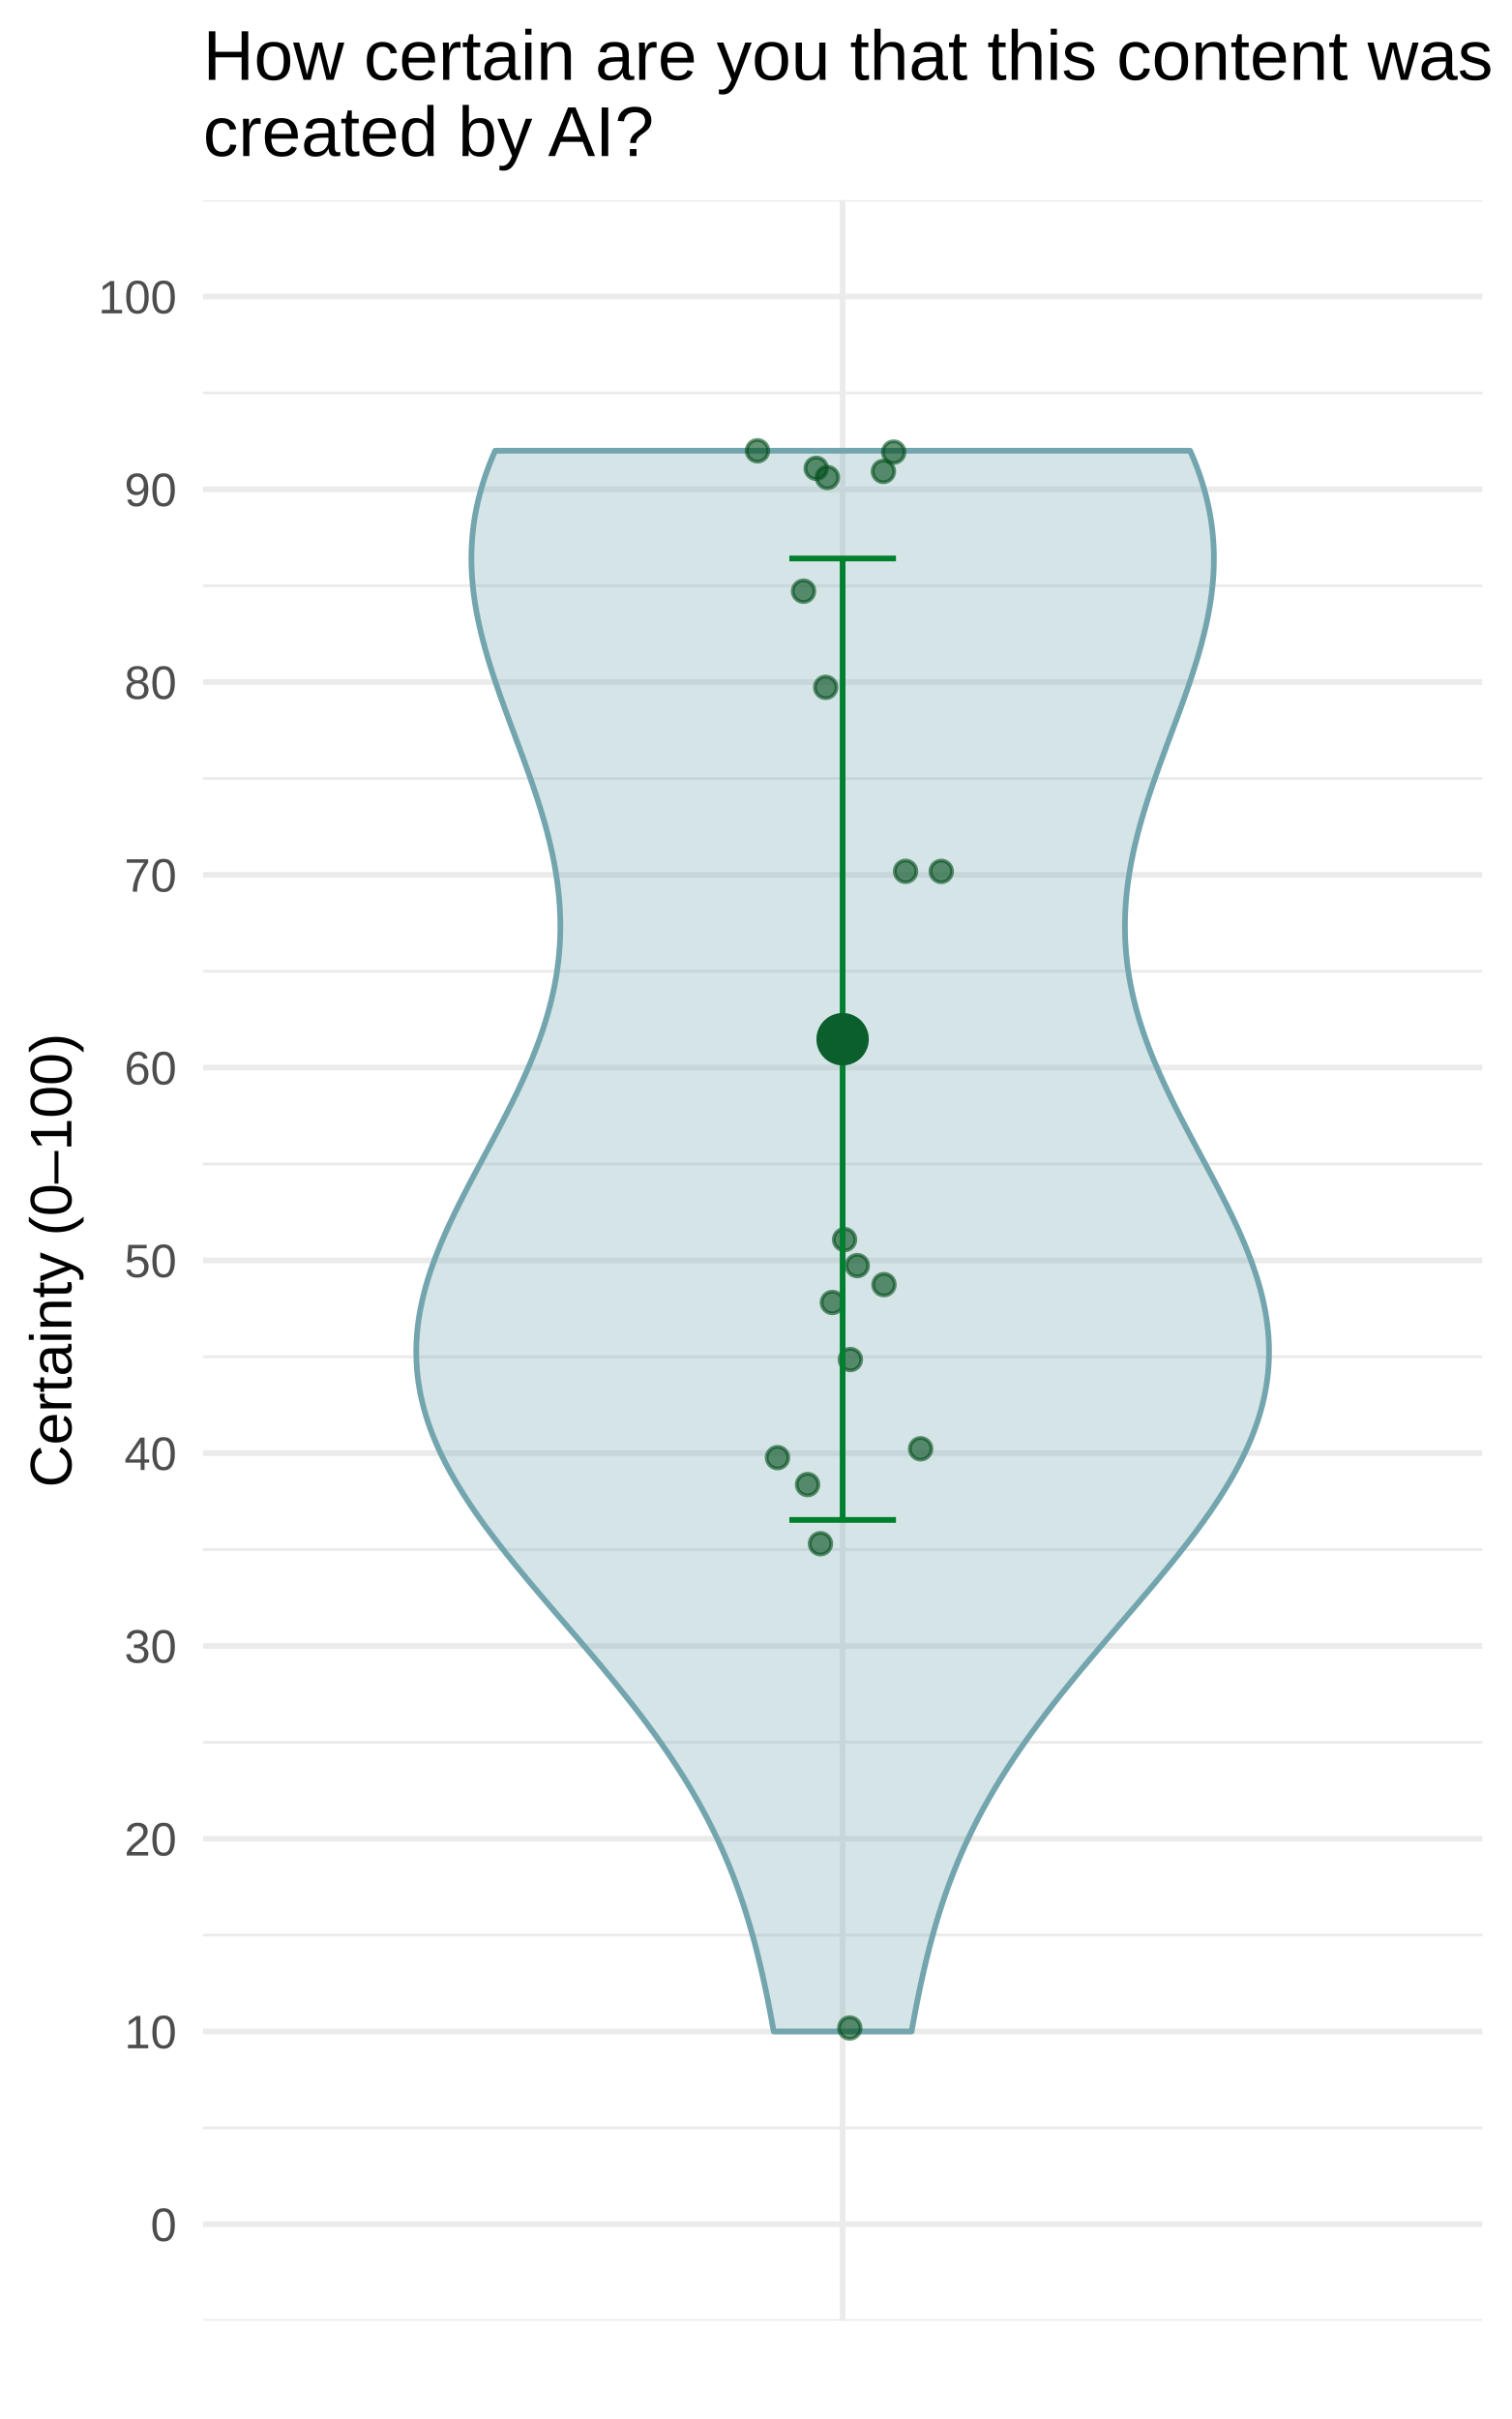
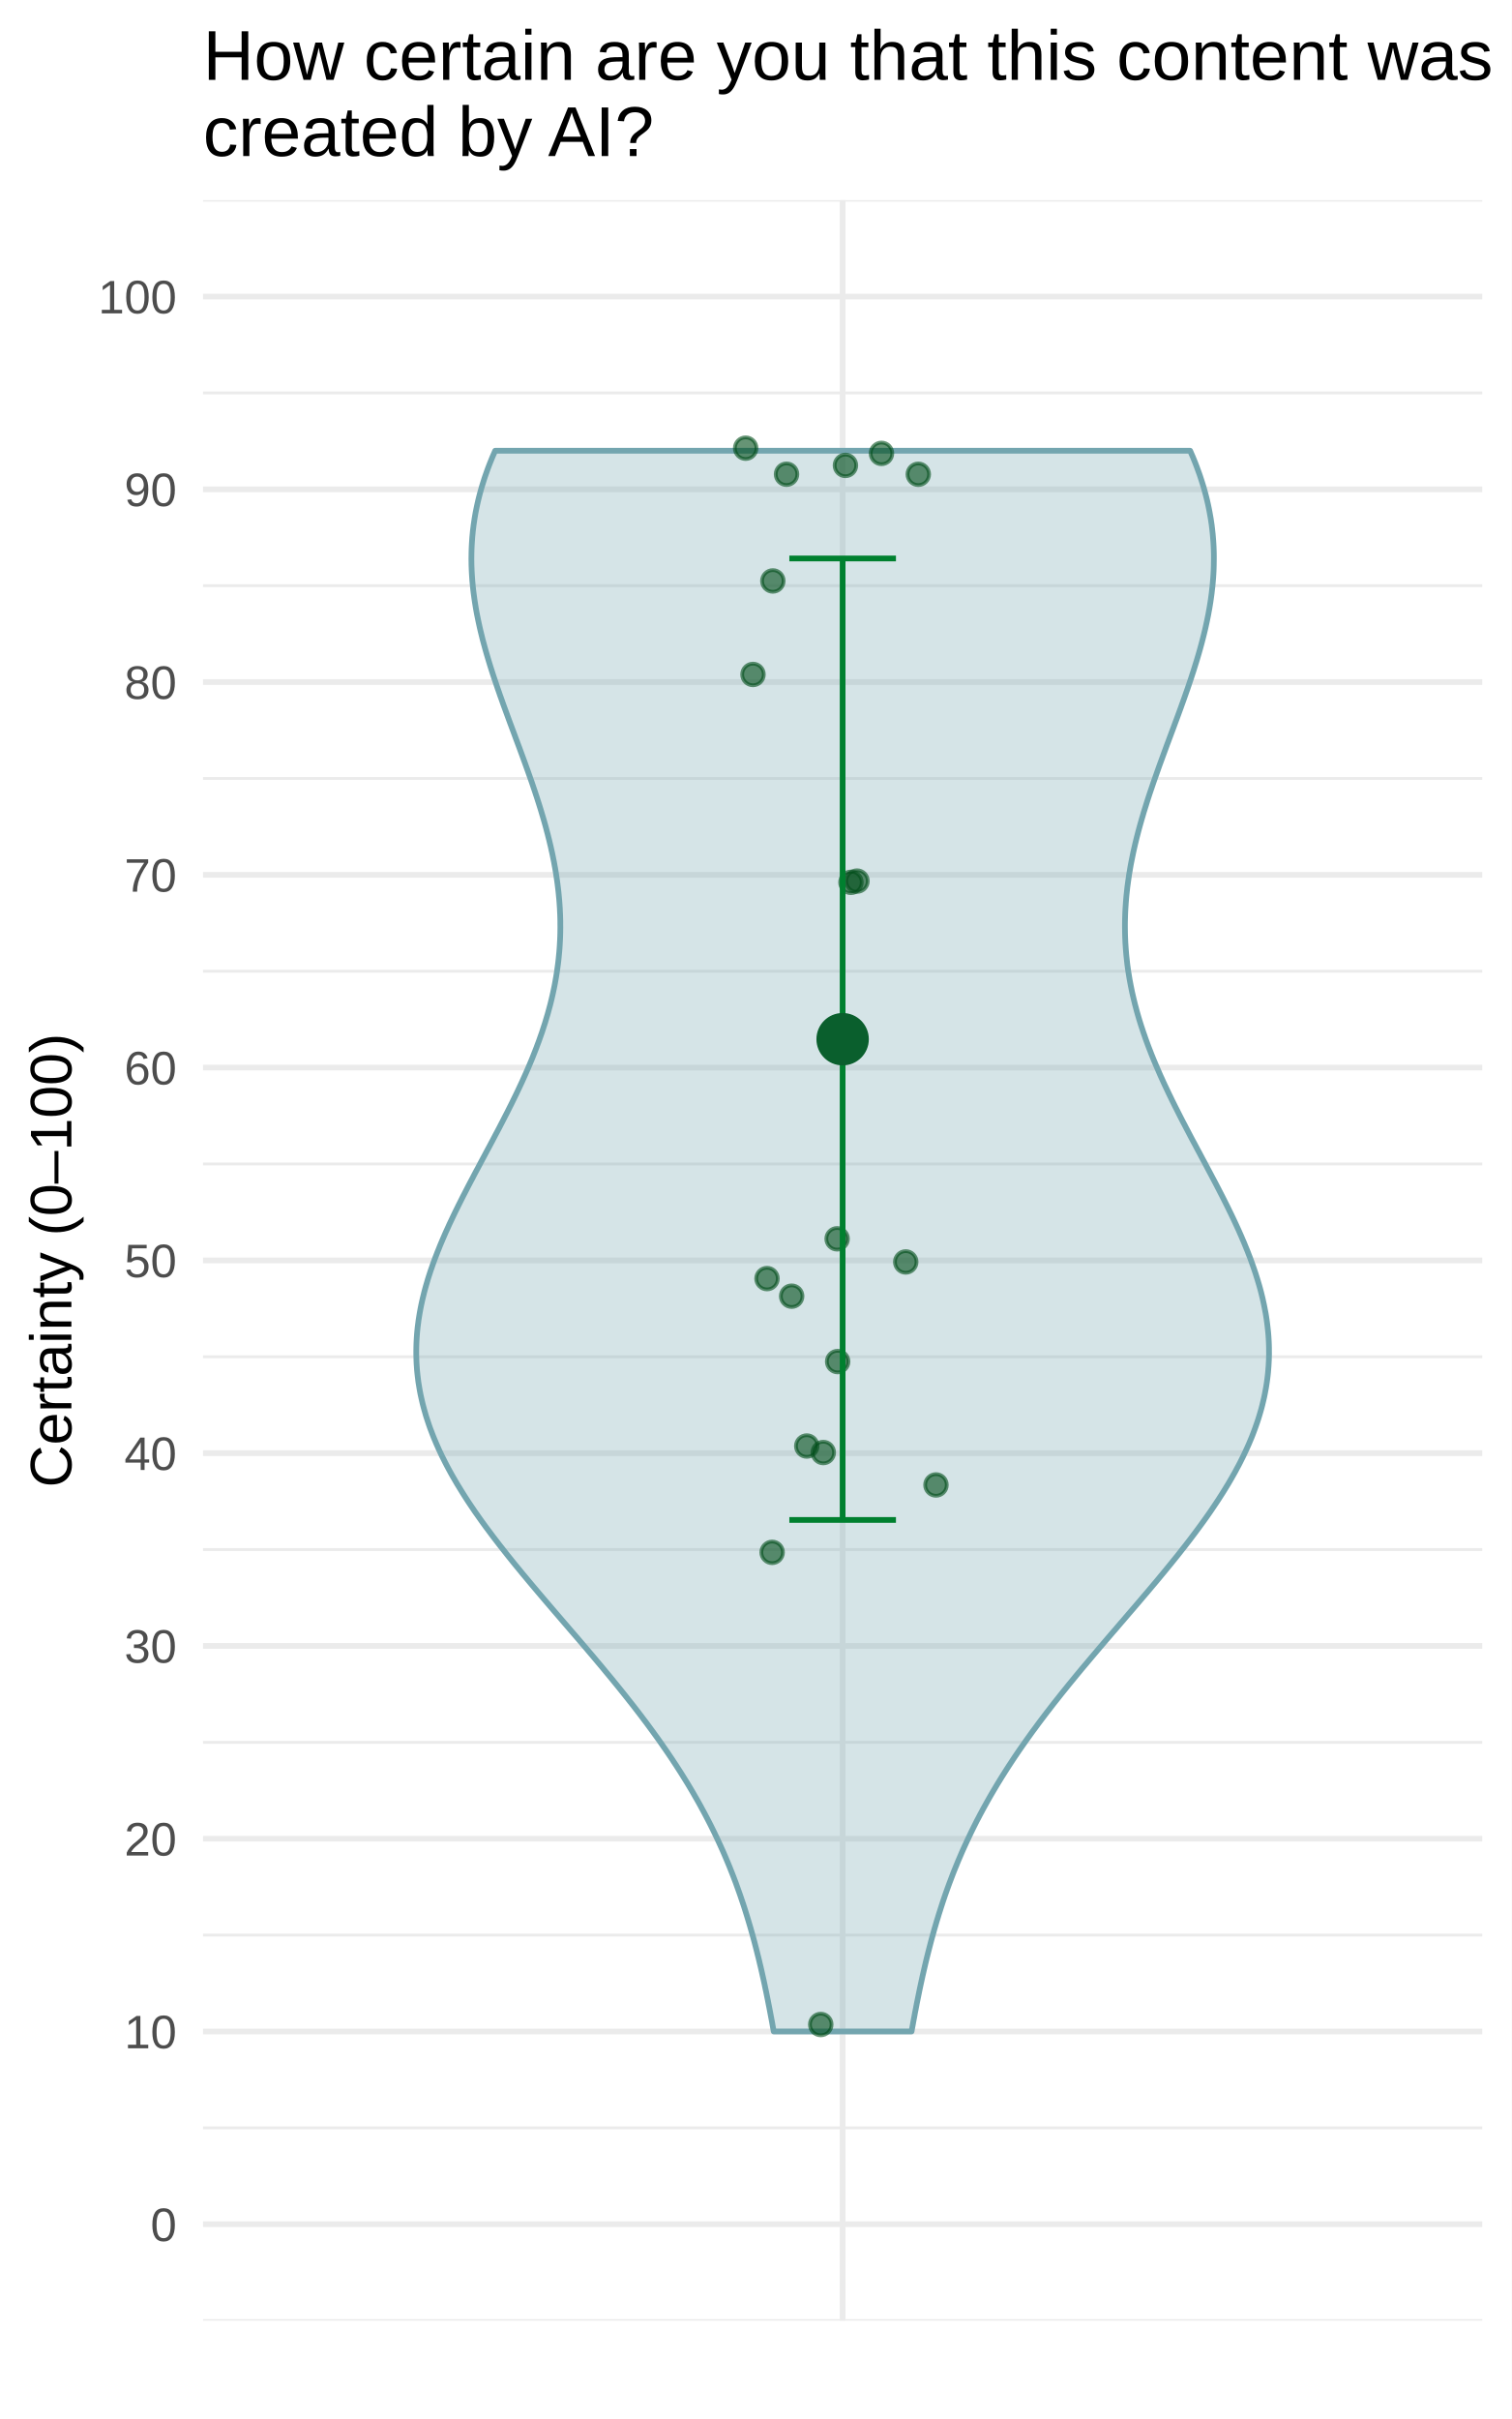
<svg xmlns="http://www.w3.org/2000/svg" width="360.00pt" height="576.00pt" viewBox="0 0 360.00 576.00">
  <g class="svglite">
    <defs>
      <style type="text/css">
    .svglite line, .svglite polyline, .svglite polygon, .svglite path, .svglite rect, .svglite circle {
      fill: none;
      stroke: #000000;
      stroke-linecap: round;
      stroke-linejoin: round;
      stroke-miterlimit: 10.00;
    }
    .svglite text {
      white-space: pre;
    }
    .svglite g.glyphgroup path {
      fill: inherit;
      stroke: none;
    }
  </style>
    </defs>
    <rect width="100%" height="100%" style="stroke: none; fill: #FFFFFF;" />
    <defs>
      <clipPath id="cpMC4wMHwzNjAuMDB8MC4wMHw1NzYuMDA=">
        <rect x="0.00" y="0.00" width="360.00" height="576.00" />
      </clipPath>
    </defs>
    <g clip-path="url(#cpMC4wMHwzNjAuMDB8MC4wMHw1NzYuMDA=)">
      <rect x="0" y="0.00" width="360.00" height="576.00" style="stroke-width: 1.36; stroke: none; fill: #FFFFFF;" />
    </g>
    <defs>
      <clipPath id="cpNDguMzZ8MzUzLjAzfDQ3LjY2fDU1Mi41Nw==">
        <rect x="48.36" y="47.66" width="304.67" height="504.91" />
      </clipPath>
    </defs>
    <g clip-path="url(#cpNDguMzZ8MzUzLjAzfDQ3LjY2fDU1Mi41Nw==)">
      <polyline points="48.36,552.57 353.03,552.57 " style="stroke-width: 0.68; stroke: #EBEBEB; stroke-linecap: butt;" />
      <polyline points="48.36,506.67 353.03,506.67 " style="stroke-width: 0.68; stroke: #EBEBEB; stroke-linecap: butt;" />
      <polyline points="48.36,460.77 353.03,460.77 " style="stroke-width: 0.68; stroke: #EBEBEB; stroke-linecap: butt;" />
      <polyline points="48.36,414.87 353.03,414.87 " style="stroke-width: 0.68; stroke: #EBEBEB; stroke-linecap: butt;" />
      <polyline points="48.36,368.97 353.03,368.97 " style="stroke-width: 0.68; stroke: #EBEBEB; stroke-linecap: butt;" />
      <polyline points="48.36,323.07 353.03,323.07 " style="stroke-width: 0.68; stroke: #EBEBEB; stroke-linecap: butt;" />
      <polyline points="48.36,277.16 353.03,277.16 " style="stroke-width: 0.68; stroke: #EBEBEB; stroke-linecap: butt;" />
      <polyline points="48.36,231.26 353.03,231.26 " style="stroke-width: 0.68; stroke: #EBEBEB; stroke-linecap: butt;" />
      <polyline points="48.36,185.36 353.03,185.36 " style="stroke-width: 0.68; stroke: #EBEBEB; stroke-linecap: butt;" />
      <polyline points="48.36,139.46 353.03,139.46 " style="stroke-width: 0.68; stroke: #EBEBEB; stroke-linecap: butt;" />
      <polyline points="48.36,93.56 353.03,93.56 " style="stroke-width: 0.68; stroke: #EBEBEB; stroke-linecap: butt;" />
      <polyline points="48.36,47.66 353.03,47.66 " style="stroke-width: 0.68; stroke: #EBEBEB; stroke-linecap: butt;" />
      <polyline points="48.36,529.62 353.03,529.62 " style="stroke-width: 1.36; stroke: #EBEBEB; stroke-linecap: butt;" />
      <polyline points="48.36,483.72 353.03,483.72 " style="stroke-width: 1.36; stroke: #EBEBEB; stroke-linecap: butt;" />
      <polyline points="48.36,437.82 353.03,437.82 " style="stroke-width: 1.36; stroke: #EBEBEB; stroke-linecap: butt;" />
      <polyline points="48.36,391.92 353.03,391.92 " style="stroke-width: 1.36; stroke: #EBEBEB; stroke-linecap: butt;" />
      <polyline points="48.36,346.02 353.03,346.02 " style="stroke-width: 1.36; stroke: #EBEBEB; stroke-linecap: butt;" />
      <polyline points="48.36,300.12 353.03,300.12 " style="stroke-width: 1.36; stroke: #EBEBEB; stroke-linecap: butt;" />
      <polyline points="48.36,254.21 353.03,254.21 " style="stroke-width: 1.36; stroke: #EBEBEB; stroke-linecap: butt;" />
      <polyline points="48.36,208.31 353.03,208.31 " style="stroke-width: 1.36; stroke: #EBEBEB; stroke-linecap: butt;" />
      <polyline points="48.36,162.41 353.03,162.41 " style="stroke-width: 1.36; stroke: #EBEBEB; stroke-linecap: butt;" />
      <polyline points="48.36,116.51 353.03,116.51 " style="stroke-width: 1.36; stroke: #EBEBEB; stroke-linecap: butt;" />
      <polyline points="48.36,70.61 353.03,70.61 " style="stroke-width: 1.36; stroke: #EBEBEB; stroke-linecap: butt;" />
      <polyline points="200.69,552.57 200.69,47.66 " style="stroke-width: 1.36; stroke: #EBEBEB; stroke-linecap: butt;" />
      <polygon points="184.28,483.72 184.14,482.98 184.01,482.25 183.88,481.51 183.74,480.77 183.60,480.04 183.46,479.30 183.32,478.56 183.18,477.83 183.03,477.09 182.89,476.35 182.74,475.62 182.59,474.88 182.44,474.14 182.28,473.41 182.13,472.67 181.97,471.93 181.81,471.20 181.64,470.46 181.48,469.73 181.31,468.99 181.14,468.25 180.96,467.52 180.79,466.78 180.61,466.04 180.42,465.31 180.24,464.57 180.05,463.83 179.86,463.10 179.67,462.36 179.47,461.62 179.27,460.89 179.06,460.15 178.85,459.41 178.64,458.68 178.42,457.94 178.20,457.20 177.98,456.47 177.75,455.73 177.52,454.99 177.29,454.26 177.05,453.52 176.80,452.78 176.55,452.05 176.30,451.31 176.04,450.57 175.78,449.84 175.51,449.10 175.25,448.36 174.97,447.63 174.69,446.89 174.40,446.15 174.11,445.42 173.82,444.68 173.52,443.95 173.21,443.21 172.90,442.47 172.59,441.74 172.27,441.00 171.94,440.26 171.61,439.53 171.27,438.79 170.93,438.05 170.58,437.32 170.23,436.58 169.87,435.84 169.51,435.11 169.14,434.37 168.76,433.63 168.38,432.90 167.99,432.16 167.60,431.42 167.20,430.69 166.80,429.95 166.39,429.21 165.98,428.48 165.55,427.74 165.13,427.00 164.70,426.27 164.26,425.53 163.82,424.79 163.37,424.06 162.91,423.32 162.45,422.58 161.99,421.85 161.51,421.11 161.04,420.37 160.55,419.64 160.07,418.90 159.57,418.16 159.08,417.43 158.57,416.69 158.06,415.96 157.55,415.22 157.03,414.48 156.51,413.75 155.97,413.01 155.44,412.27 154.90,411.54 154.36,410.80 153.81,410.06 153.25,409.33 152.70,408.59 152.13,407.85 151.57,407.12 151.00,406.38 150.42,405.64 149.84,404.91 149.26,404.17 148.67,403.43 148.08,402.70 147.49,401.96 146.89,401.22 146.29,400.49 145.69,399.75 145.08,399.01 144.47,398.28 143.86,397.54 143.25,396.80 142.63,396.07 142.01,395.33 141.39,394.59 140.77,393.86 140.14,393.12 139.52,392.38 138.89,391.65 138.26,390.91 137.63,390.17 137.00,389.44 136.36,388.70 135.73,387.97 135.10,387.23 134.46,386.49 133.83,385.76 133.20,385.02 132.56,384.28 131.93,383.55 131.30,382.81 130.67,382.07 130.04,381.34 129.41,380.60 128.78,379.86 128.16,379.13 127.54,378.39 126.91,377.65 126.30,376.92 125.68,376.18 125.07,375.44 124.45,374.71 123.85,373.97 123.24,373.23 122.64,372.50 122.04,371.76 121.45,371.02 120.86,370.29 120.28,369.55 119.70,368.81 119.12,368.08 118.55,367.34 117.98,366.60 117.42,365.87 116.87,365.13 116.32,364.39 115.77,363.66 115.23,362.92 114.70,362.19 114.18,361.45 113.66,360.71 113.14,359.98 112.64,359.24 112.14,358.50 111.65,357.77 111.17,357.03 110.69,356.29 110.23,355.56 109.77,354.82 109.32,354.08 108.87,353.35 108.44,352.61 108.01,351.87 107.59,351.14 107.18,350.40 106.78,349.66 106.39,348.93 106.01,348.19 105.64,347.45 105.27,346.72 104.92,345.98 104.57,345.24 104.25,344.51 103.92,343.77 103.61,343.03 103.30,342.30 103.01,341.56 102.73,340.82 102.45,340.09 102.19,339.35 101.94,338.61 101.70,337.88 101.46,337.14 101.25,336.40 101.04,335.67 100.84,334.93 100.74,334.54 100.65,334.20 100.48,333.46 100.31,332.72 100.15,331.99 100.01,331.25 99.88,330.51 99.76,329.78 99.64,329.04 99.55,328.30 99.46,327.57 99.38,326.83 99.31,326.09 99.26,325.36 99.21,324.62 99.18,323.88 99.16,323.15 99.14,322.41 99.14,321.67 99.15,320.94 99.17,320.20 99.20,319.46 99.24,318.73 99.29,317.99 99.35,317.25 99.42,316.52 99.50,315.78 99.60,315.04 99.69,314.31 99.81,313.57 99.93,312.83 100.06,312.10 100.20,311.36 100.35,310.62 100.51,309.89 100.68,309.15 100.86,308.42 101.04,307.68 101.24,306.94 101.44,306.21 101.66,305.47 101.87,304.73 102.10,304.00 102.34,303.26 102.58,302.52 102.84,301.79 103.09,301.05 103.36,300.31 103.63,299.58 103.92,298.84 104.20,298.10 104.50,297.37 104.79,296.63 105.10,295.89 105.26,295.52 105.41,295.16 105.73,294.42 106.05,293.68 106.38,292.95 106.72,292.21 107.05,291.47 107.40,290.74 107.75,290.00 108.10,289.26 108.45,288.53 108.82,287.79 109.18,287.05 109.55,286.32 109.92,285.58 110.29,284.84 110.67,284.11 111.05,283.37 111.43,282.63 111.81,281.90 112.20,281.16 112.59,280.43 112.97,279.69 113.36,278.95 113.76,278.22 114.15,277.48 114.54,276.74 114.93,276.01 115.33,275.27 115.72,274.53 116.11,273.80 116.51,273.06 116.90,272.32 117.29,271.59 117.68,270.85 118.07,270.11 118.46,269.38 118.85,268.64 119.23,267.90 119.61,267.17 119.99,266.43 120.37,265.69 120.75,264.96 121.12,264.22 121.49,263.48 121.86,262.75 122.22,262.01 122.58,261.27 122.94,260.54 123.29,259.80 123.64,259.06 123.98,258.33 124.33,257.59 124.66,256.85 124.99,256.12 125.32,255.38 125.64,254.64 125.96,253.91 126.27,253.17 126.58,252.44 126.88,251.70 127.17,250.96 127.46,250.23 127.75,249.49 128.02,248.75 128.30,248.02 128.56,247.28 128.82,246.54 129.08,245.81 129.32,245.07 129.56,244.33 129.80,243.60 130.02,242.86 130.24,242.12 130.46,241.39 130.66,240.65 130.86,239.91 131.06,239.18 131.24,238.44 131.42,237.70 131.59,236.97 131.75,236.23 131.91,235.49 132.06,234.76 132.20,234.02 132.33,233.28 132.46,232.55 132.58,231.81 132.69,231.07 132.79,230.34 132.89,229.60 132.98,228.86 133.06,228.13 133.13,227.39 133.20,226.66 133.26,225.92 133.31,225.18 133.35,224.45 133.39,223.71 133.42,222.97 133.44,222.24 133.45,221.50 133.46,220.76 133.45,220.03 133.45,219.29 133.43,218.55 133.41,217.82 133.37,217.08 133.34,216.34 133.29,215.61 133.24,214.87 133.18,214.13 133.11,213.40 133.04,212.66 132.96,211.92 132.87,211.19 132.78,210.45 132.68,209.71 132.57,208.98 132.46,208.24 132.34,207.50 132.22,206.77 132.08,206.03 131.95,205.29 131.80,204.56 131.65,203.82 131.50,203.08 131.33,202.35 131.17,201.61 130.99,200.87 130.82,200.14 130.63,199.40 130.45,198.67 130.25,197.93 130.06,197.19 129.86,196.46 129.65,195.72 129.44,194.98 129.22,194.25 129.00,193.51 128.78,192.77 128.55,192.04 128.32,191.30 128.08,190.56 127.85,189.83 127.60,189.09 127.36,188.35 127.11,187.62 126.86,186.88 126.61,186.14 126.35,185.41 126.09,184.67 125.83,183.93 125.57,183.20 125.30,182.46 125.04,181.72 124.77,180.99 124.50,180.25 124.23,179.51 123.96,178.78 123.69,178.04 123.41,177.30 123.14,176.57 122.86,175.83 122.59,175.09 122.32,174.36 122.04,173.62 121.77,172.89 121.49,172.15 121.22,171.41 120.95,170.68 120.68,169.94 120.41,169.20 120.14,168.47 119.87,167.73 119.61,166.99 119.35,166.26 119.08,165.52 118.83,164.78 118.57,164.05 118.32,163.31 118.07,162.57 117.82,161.84 117.57,161.10 117.33,160.36 117.10,159.63 116.86,158.89 116.63,158.15 116.41,157.42 116.19,156.68 115.97,155.94 115.76,155.21 115.55,154.47 115.35,153.73 115.15,153.00 114.95,152.26 114.77,151.52 114.59,150.79 114.41,150.05 114.24,149.31 114.08,148.58 113.92,147.84 113.77,147.10 113.62,146.37 113.48,145.63 113.35,144.90 113.23,144.16 113.11,143.42 113.00,142.69 112.90,141.95 112.80,141.21 112.71,140.48 112.63,139.74 112.56,139.00 112.49,138.27 112.44,137.53 112.39,136.79 112.35,136.06 112.32,135.32 112.29,134.58 112.28,133.85 112.27,133.11 112.28,132.37 112.29,131.64 112.31,130.90 112.34,130.16 112.38,129.43 112.43,128.69 112.48,127.95 112.55,127.22 112.62,126.48 112.71,125.74 112.72,125.69 112.80,125.01 112.91,124.27 113.02,123.53 113.14,122.80 113.27,122.06 113.42,121.32 113.57,120.59 113.73,119.85 113.90,119.11 114.08,118.38 114.27,117.64 114.47,116.91 114.68,116.17 114.90,115.43 115.13,114.70 115.36,113.96 115.61,113.22 115.87,112.49 116.13,111.75 116.41,111.01 116.69,110.28 116.99,109.54 117.29,108.80 117.61,108.07 117.93,107.33 283.46,107.33 283.78,108.07 284.10,108.80 284.40,109.54 284.70,110.28 284.98,111.01 285.25,111.75 285.52,112.49 285.78,113.22 286.02,113.96 286.26,114.70 286.49,115.43 286.71,116.17 286.92,116.91 287.12,117.64 287.31,118.38 287.49,119.11 287.66,119.85 287.82,120.59 287.97,121.32 288.11,122.06 288.24,122.80 288.37,123.53 288.48,124.27 288.59,125.01 288.67,125.69 288.68,125.74 288.76,126.48 288.84,127.22 288.90,127.95 288.96,128.69 289.01,129.43 289.05,130.16 289.08,130.90 289.10,131.64 289.11,132.37 289.11,133.11 289.10,133.85 289.09,134.58 289.07,135.32 289.04,136.06 289.00,136.79 288.95,137.53 288.89,138.27 288.83,139.00 288.76,139.74 288.67,140.48 288.59,141.21 288.49,141.95 288.39,142.69 288.28,143.42 288.16,144.16 288.04,144.90 287.90,145.63 287.77,146.37 287.62,147.10 287.47,147.84 287.31,148.58 287.15,149.31 286.98,150.05 286.80,150.79 286.62,151.52 286.43,152.26 286.24,153.00 286.04,153.73 285.84,154.47 285.63,155.21 285.42,155.94 285.20,156.68 284.98,157.42 284.75,158.15 284.52,158.89 284.29,159.63 284.05,160.36 283.81,161.10 283.57,161.84 283.32,162.57 283.07,163.31 282.82,164.05 282.56,164.78 282.30,165.52 282.04,166.26 281.78,166.99 281.51,167.73 281.25,168.47 280.98,169.20 280.71,169.94 280.44,170.68 280.17,171.41 279.89,172.15 279.62,172.89 279.35,173.62 279.07,174.36 278.80,175.09 278.52,175.83 278.25,176.57 277.97,177.30 277.70,178.04 277.43,178.78 277.16,179.51 276.89,180.25 276.62,180.99 276.35,181.72 276.08,182.46 275.82,183.20 275.56,183.93 275.30,184.67 275.04,185.41 274.78,186.14 274.53,186.88 274.28,187.62 274.03,188.35 273.78,189.09 273.54,189.83 273.30,190.56 273.07,191.30 272.84,192.04 272.61,192.77 272.38,193.51 272.17,194.25 271.95,194.98 271.74,195.72 271.53,196.46 271.33,197.19 271.13,197.93 270.94,198.67 270.75,199.40 270.57,200.14 270.39,200.87 270.22,201.61 270.05,202.35 269.89,203.08 269.74,203.82 269.59,204.56 269.44,205.29 269.30,206.03 269.17,206.77 269.05,207.50 268.92,208.24 268.82,208.98 268.71,209.71 268.61,210.45 268.51,211.19 268.43,211.92 268.35,212.66 268.27,213.40 268.21,214.13 268.15,214.87 268.10,215.61 268.05,216.34 268.01,217.08 267.98,217.82 267.96,218.55 267.94,219.29 267.93,220.03 267.93,220.76 267.94,221.50 267.95,222.24 267.97,222.97 268.00,223.71 268.03,224.45 268.08,225.18 268.13,225.92 268.19,226.66 268.25,227.39 268.33,228.13 268.41,228.86 268.49,229.60 268.59,230.34 268.69,231.07 268.81,231.81 268.93,232.55 269.05,233.28 269.19,234.02 269.33,234.76 269.48,235.49 269.63,236.23 269.80,236.97 269.97,237.70 270.15,238.44 270.33,239.18 270.53,239.91 270.72,240.65 270.93,241.39 271.14,242.12 271.36,242.86 271.59,243.60 271.82,244.33 272.07,245.07 272.31,245.81 272.57,246.54 272.82,247.28 273.09,248.02 273.36,248.75 273.64,249.49 273.93,250.23 274.21,250.96 274.51,251.70 274.81,252.44 275.12,253.17 275.43,253.91 275.75,254.64 276.07,255.38 276.39,256.12 276.73,256.85 277.06,257.59 277.40,258.33 277.75,259.06 278.10,259.80 278.45,260.54 278.81,261.27 279.16,262.01 279.53,262.75 279.89,263.48 280.27,264.22 280.64,264.96 281.01,265.69 281.39,266.43 281.77,267.17 282.16,267.90 282.54,268.64 282.93,269.38 283.31,270.11 283.70,270.85 284.09,271.59 284.49,272.32 284.88,273.06 285.27,273.80 285.67,274.53 286.06,275.27 286.45,276.01 286.85,276.74 287.24,277.48 287.63,278.22 288.02,278.95 288.41,279.69 288.80,280.43 289.19,281.16 289.58,281.90 289.96,282.63 290.34,283.37 290.72,284.11 291.10,284.84 291.47,285.58 291.84,286.32 292.21,287.05 292.57,287.79 292.93,288.53 293.29,289.26 293.64,290.00 293.99,290.74 294.33,291.47 294.67,292.21 295.01,292.95 295.33,293.68 295.66,294.42 295.97,295.16 296.13,295.52 296.29,295.89 296.59,296.63 296.89,297.37 297.19,298.10 297.47,298.84 297.76,299.58 298.03,300.31 298.29,301.05 298.55,301.79 298.80,302.52 299.05,303.26 299.28,304.00 299.51,304.73 299.73,305.47 299.95,306.21 300.15,306.94 300.35,307.68 300.53,308.42 300.71,309.15 300.87,309.89 301.03,310.62 301.18,311.36 301.32,312.10 301.46,312.83 301.58,313.57 301.69,314.31 301.79,315.04 301.88,315.78 301.96,316.52 302.04,317.25 302.10,317.99 302.15,318.73 302.19,319.46 302.22,320.20 302.24,320.94 302.24,321.67 302.25,322.41 302.23,323.15 302.21,323.88 302.17,324.62 302.13,325.36 302.07,326.09 302.01,326.83 301.93,327.57 301.84,328.30 301.74,329.04 301.63,329.78 301.51,330.51 301.37,331.25 301.23,331.99 301.08,332.72 300.91,333.46 300.73,334.20 300.65,334.54 300.55,334.93 300.35,335.67 300.14,336.40 299.92,337.14 299.69,337.88 299.45,338.61 299.19,339.35 298.93,340.09 298.66,340.82 298.38,341.56 298.09,342.30 297.78,343.03 297.47,343.77 297.14,344.51 296.81,345.24 296.46,345.98 296.11,346.72 295.75,347.45 295.38,348.19 295.00,348.93 294.60,349.66 294.21,350.40 293.79,351.14 293.38,351.87 292.95,352.61 292.52,353.35 292.07,354.08 291.62,354.82 291.16,355.56 290.69,356.29 290.22,357.03 289.73,357.77 289.24,358.50 288.74,359.24 288.24,359.98 287.73,360.71 287.21,361.45 286.68,362.19 286.15,362.92 285.61,363.66 285.07,364.39 284.52,365.13 283.96,365.87 283.41,366.60 282.84,367.34 282.27,368.08 281.69,368.81 281.11,369.55 280.53,370.29 279.94,371.02 279.34,371.76 278.74,372.50 278.14,373.23 277.54,373.97 276.93,374.71 276.32,375.44 275.71,376.18 275.09,376.92 274.47,377.65 273.85,378.39 273.23,379.13 272.60,379.86 271.97,380.60 271.35,381.34 270.72,382.07 270.09,382.81 269.45,383.55 268.82,384.28 268.19,385.02 267.56,385.76 266.92,386.49 266.29,387.23 265.66,387.97 265.02,388.70 264.39,389.44 263.76,390.17 263.13,390.91 262.50,391.65 261.87,392.38 261.25,393.12 260.62,393.86 260.00,394.59 259.38,395.33 258.76,396.07 258.14,396.80 257.52,397.54 256.91,398.28 256.30,399.01 255.70,399.75 255.09,400.49 254.49,401.22 253.90,401.96 253.30,402.70 252.71,403.43 252.13,404.17 251.54,404.91 250.96,405.64 250.39,406.38 249.82,407.12 249.25,407.85 248.69,408.59 248.13,409.33 247.58,410.06 247.03,410.80 246.49,411.54 245.94,412.27 245.41,413.01 244.88,413.75 244.36,414.48 243.84,415.22 243.32,415.96 242.81,416.69 242.31,417.43 241.81,418.16 241.32,418.90 240.83,419.64 240.35,420.37 239.87,421.11 239.40,421.85 238.94,422.58 238.47,423.32 238.02,424.06 237.57,424.79 237.13,425.53 236.69,426.27 236.26,427.00 235.83,427.74 235.41,428.48 235.00,429.21 234.59,429.95 234.18,430.69 233.79,431.42 233.39,432.16 233.01,432.90 232.62,433.63 232.25,434.37 231.88,435.11 231.52,435.84 231.16,436.58 230.81,437.32 230.46,438.05 230.12,438.79 229.78,439.53 229.45,440.26 229.12,441.00 228.80,441.74 228.49,442.47 228.17,443.21 227.87,443.95 227.57,444.68 227.27,445.42 226.98,446.15 226.70,446.89 226.42,447.63 226.14,448.36 225.87,449.10 225.60,449.84 225.34,450.57 225.08,451.31 224.83,452.05 224.58,452.78 224.34,453.52 224.10,454.26 223.87,454.99 223.63,455.73 223.41,456.47 223.18,457.20 222.96,457.94 222.75,458.68 222.53,459.41 222.33,460.15 222.12,460.89 221.92,461.62 221.72,462.36 221.53,463.10 221.34,463.83 221.15,464.57 220.96,465.31 220.78,466.04 220.60,466.78 220.42,467.52 220.25,468.25 220.08,468.99 219.91,469.73 219.74,470.46 219.58,471.20 219.42,471.93 219.26,472.67 219.10,473.41 218.95,474.14 218.80,474.88 218.65,475.62 218.50,476.35 218.35,477.09 218.21,477.83 218.07,478.56 217.92,479.30 217.79,480.04 217.65,480.77 217.51,481.51 217.38,482.25 217.24,482.98 217.11,483.72 184.28,483.72 " style="stroke-width: 1.36; stroke: #73A5AF; stroke-linecap: butt; fill: #73A5AF; fill-opacity: 0.30;" />
-       <circle cx="194.40" cy="111.52" r="2.58" style="stroke-width: 0.90; stroke: #004D1A; stroke-opacity: 0.60; fill: #004D1A; fill-opacity: 0.60;" />
-       <circle cx="202.39" cy="482.90" r="2.58" style="stroke-width: 0.90; stroke: #004D1A; stroke-opacity: 0.60; fill: #004D1A; fill-opacity: 0.60;" />
-       <circle cx="197.06" cy="113.70" r="2.58" style="stroke-width: 0.90; stroke: #004D1A; stroke-opacity: 0.60; fill: #004D1A; fill-opacity: 0.60;" />
-       <circle cx="224.18" cy="207.49" r="2.58" style="stroke-width: 0.90; stroke: #004D1A; stroke-opacity: 0.60; fill: #004D1A; fill-opacity: 0.60;" />
-       <circle cx="201.15" cy="295.17" r="2.58" style="stroke-width: 0.90; stroke: #004D1A; stroke-opacity: 0.60; fill: #004D1A; fill-opacity: 0.60;" />
-       <circle cx="191.38" cy="140.77" r="2.58" style="stroke-width: 0.90; stroke: #004D1A; stroke-opacity: 0.60; fill: #004D1A; fill-opacity: 0.60;" />
-       <circle cx="185.18" cy="347.09" r="2.58" style="stroke-width: 0.90; stroke: #004D1A; stroke-opacity: 0.60; fill: #004D1A; fill-opacity: 0.60;" />
-       <circle cx="195.41" cy="367.58" r="2.58" style="stroke-width: 0.90; stroke: #004D1A; stroke-opacity: 0.60; fill: #004D1A; fill-opacity: 0.60;" />
-       <circle cx="180.41" cy="107.34" r="2.58" style="stroke-width: 0.90; stroke: #004D1A; stroke-opacity: 0.60; fill: #004D1A; fill-opacity: 0.60;" />
-       <circle cx="204.18" cy="301.36" r="2.58" style="stroke-width: 0.90; stroke: #004D1A; stroke-opacity: 0.60; fill: #004D1A; fill-opacity: 0.60;" />
-       <circle cx="219.27" cy="344.98" r="2.58" style="stroke-width: 0.90; stroke: #004D1A; stroke-opacity: 0.60; fill: #004D1A; fill-opacity: 0.60;" />
-       <circle cx="210.40" cy="112.25" r="2.58" style="stroke-width: 0.90; stroke: #004D1A; stroke-opacity: 0.60; fill: #004D1A; fill-opacity: 0.60;" />
-       <circle cx="215.68" cy="207.48" r="2.58" style="stroke-width: 0.90; stroke: #004D1A; stroke-opacity: 0.60; fill: #004D1A; fill-opacity: 0.60;" />
-       <circle cx="202.54" cy="323.73" r="2.58" style="stroke-width: 0.90; stroke: #004D1A; stroke-opacity: 0.60; fill: #004D1A; fill-opacity: 0.60;" />
-       <circle cx="196.66" cy="163.67" r="2.58" style="stroke-width: 0.90; stroke: #004D1A; stroke-opacity: 0.60; fill: #004D1A; fill-opacity: 0.60;" />
-       <circle cx="192.34" cy="353.50" r="2.58" style="stroke-width: 0.90; stroke: #004D1A; stroke-opacity: 0.60; fill: #004D1A; fill-opacity: 0.60;" />
-       <circle cx="212.85" cy="107.65" r="2.58" style="stroke-width: 0.90; stroke: #004D1A; stroke-opacity: 0.60; fill: #004D1A; fill-opacity: 0.60;" />
-       <circle cx="198.25" cy="310.14" r="2.58" style="stroke-width: 0.90; stroke: #004D1A; stroke-opacity: 0.60; fill: #004D1A; fill-opacity: 0.60;" />
-       <circle cx="210.54" cy="305.89" r="2.58" style="stroke-width: 0.90; stroke: #004D1A; stroke-opacity: 0.60; fill: #004D1A; fill-opacity: 0.60;" />
+       <circle cx="218.71" cy="112.93" r="2.58" style="stroke-width: 0.90; stroke: #004D1A; stroke-opacity: 0.60; fill: #004D1A; fill-opacity: 0.60;" />
+       <circle cx="195.48" cy="482.06" r="2.58" style="stroke-width: 0.90; stroke: #004D1A; stroke-opacity: 0.60; fill: #004D1A; fill-opacity: 0.60;" />
+       <circle cx="187.33" cy="112.92" r="2.58" style="stroke-width: 0.90; stroke: #004D1A; stroke-opacity: 0.60; fill: #004D1A; fill-opacity: 0.60;" />
+       <circle cx="202.67" cy="210.10" r="2.58" style="stroke-width: 0.90; stroke: #004D1A; stroke-opacity: 0.60; fill: #004D1A; fill-opacity: 0.60;" />
+       <circle cx="199.38" cy="294.98" r="2.58" style="stroke-width: 0.90; stroke: #004D1A; stroke-opacity: 0.60; fill: #004D1A; fill-opacity: 0.60;" />
+       <circle cx="184.07" cy="138.33" r="2.58" style="stroke-width: 0.90; stroke: #004D1A; stroke-opacity: 0.60; fill: #004D1A; fill-opacity: 0.60;" />
+       <circle cx="192.15" cy="344.32" r="2.58" style="stroke-width: 0.90; stroke: #004D1A; stroke-opacity: 0.60; fill: #004D1A; fill-opacity: 0.60;" />
+       <circle cx="183.90" cy="369.64" r="2.58" style="stroke-width: 0.90; stroke: #004D1A; stroke-opacity: 0.60; fill: #004D1A; fill-opacity: 0.60;" />
+       <circle cx="177.60" cy="106.72" r="2.58" style="stroke-width: 0.90; stroke: #004D1A; stroke-opacity: 0.60; fill: #004D1A; fill-opacity: 0.60;" />
+       <circle cx="215.72" cy="300.49" r="2.58" style="stroke-width: 0.90; stroke: #004D1A; stroke-opacity: 0.60; fill: #004D1A; fill-opacity: 0.60;" />
+       <circle cx="196.08" cy="345.87" r="2.58" style="stroke-width: 0.90; stroke: #004D1A; stroke-opacity: 0.60; fill: #004D1A; fill-opacity: 0.60;" />
+       <circle cx="201.36" cy="110.82" r="2.58" style="stroke-width: 0.90; stroke: #004D1A; stroke-opacity: 0.60; fill: #004D1A; fill-opacity: 0.60;" />
+       <circle cx="204.11" cy="209.80" r="2.58" style="stroke-width: 0.90; stroke: #004D1A; stroke-opacity: 0.60; fill: #004D1A; fill-opacity: 0.60;" />
+       <circle cx="199.51" cy="324.21" r="2.58" style="stroke-width: 0.90; stroke: #004D1A; stroke-opacity: 0.60; fill: #004D1A; fill-opacity: 0.60;" />
+       <circle cx="179.34" cy="160.60" r="2.58" style="stroke-width: 0.90; stroke: #004D1A; stroke-opacity: 0.60; fill: #004D1A; fill-opacity: 0.60;" />
+       <circle cx="222.92" cy="353.59" r="2.58" style="stroke-width: 0.90; stroke: #004D1A; stroke-opacity: 0.60; fill: #004D1A; fill-opacity: 0.60;" />
+       <circle cx="209.94" cy="107.96" r="2.58" style="stroke-width: 0.90; stroke: #004D1A; stroke-opacity: 0.60; fill: #004D1A; fill-opacity: 0.60;" />
+       <circle cx="188.55" cy="308.64" r="2.58" style="stroke-width: 0.90; stroke: #004D1A; stroke-opacity: 0.60; fill: #004D1A; fill-opacity: 0.60;" />
+       <circle cx="182.68" cy="304.45" r="2.58" style="stroke-width: 0.90; stroke: #004D1A; stroke-opacity: 0.60; fill: #004D1A; fill-opacity: 0.60;" />
      <polyline points="188.00,132.98 213.39,132.98 " style="stroke-width: 1.36; stroke: #00802F; stroke-linecap: butt;" />
      <polyline points="200.69,132.98 200.69,361.92 " style="stroke-width: 1.36; stroke: #00802F; stroke-linecap: butt;" />
      <polyline points="188.00,361.92 213.39,361.92 " style="stroke-width: 1.36; stroke: #00802F; stroke-linecap: butt;" />
      <circle cx="200.69" cy="247.45" r="5.79" style="stroke-width: 0.90; stroke: #0A5F2D; fill: #0A5F2D;" />
    </g>
    <g clip-path="url(#cpMC4wMHwzNjAuMDB8MC4wMHw1NzYuMDA=)">
      <text x="42.08" y="533.63" text-anchor="end" style="font-size: 11.20px;fill: #4D4D4D; font-family: &quot;Arial&quot;;" textLength="6.22px" lengthAdjust="spacingAndGlyphs">0</text>
      <text x="42.08" y="487.73" text-anchor="end" style="font-size: 11.20px;fill: #4D4D4D; font-family: &quot;Arial&quot;;" textLength="12.44px" lengthAdjust="spacingAndGlyphs">10</text>
      <text x="42.08" y="441.83" text-anchor="end" style="font-size: 11.20px;fill: #4D4D4D; font-family: &quot;Arial&quot;;" textLength="12.44px" lengthAdjust="spacingAndGlyphs">20</text>
      <text x="42.08" y="395.92" text-anchor="end" style="font-size: 11.20px;fill: #4D4D4D; font-family: &quot;Arial&quot;;" textLength="12.44px" lengthAdjust="spacingAndGlyphs">30</text>
      <text x="42.08" y="350.02" text-anchor="end" style="font-size: 11.20px;fill: #4D4D4D; font-family: &quot;Arial&quot;;" textLength="12.44px" lengthAdjust="spacingAndGlyphs">40</text>
      <text x="42.08" y="304.12" text-anchor="end" style="font-size: 11.20px;fill: #4D4D4D; font-family: &quot;Arial&quot;;" textLength="12.44px" lengthAdjust="spacingAndGlyphs">50</text>
      <text x="42.08" y="258.22" text-anchor="end" style="font-size: 11.20px;fill: #4D4D4D; font-family: &quot;Arial&quot;;" textLength="12.44px" lengthAdjust="spacingAndGlyphs">60</text>
      <text x="42.08" y="212.32" text-anchor="end" style="font-size: 11.20px;fill: #4D4D4D; font-family: &quot;Arial&quot;;" textLength="12.44px" lengthAdjust="spacingAndGlyphs">70</text>
      <text x="42.08" y="166.42" text-anchor="end" style="font-size: 11.20px;fill: #4D4D4D; font-family: &quot;Arial&quot;;" textLength="12.44px" lengthAdjust="spacingAndGlyphs">80</text>
      <text x="42.08" y="120.52" text-anchor="end" style="font-size: 11.20px;fill: #4D4D4D; font-family: &quot;Arial&quot;;" textLength="12.44px" lengthAdjust="spacingAndGlyphs">90</text>
      <text x="42.08" y="74.62" text-anchor="end" style="font-size: 11.20px;fill: #4D4D4D; font-family: &quot;Arial&quot;;" textLength="18.66px" lengthAdjust="spacingAndGlyphs">100</text>
      <text transform="translate(17.00,300.12) rotate(-90)" text-anchor="middle" style="font-size: 14.00px; font-family: &quot;Arial&quot;;" textLength="108.11px" lengthAdjust="spacingAndGlyphs">Certainty (0–100)</text>
      <text x="48.36" y="19.01" style="font-size: 16.80px; font-family: &quot;Arial&quot;;" textLength="311.97px" lengthAdjust="spacingAndGlyphs">How certain are you that this content was </text>
      <text x="48.36" y="37.15" style="font-size: 16.80px; font-family: &quot;Arial&quot;;" textLength="107.44px" lengthAdjust="spacingAndGlyphs">created by AI?</text>
    </g>
  </g>
</svg>
